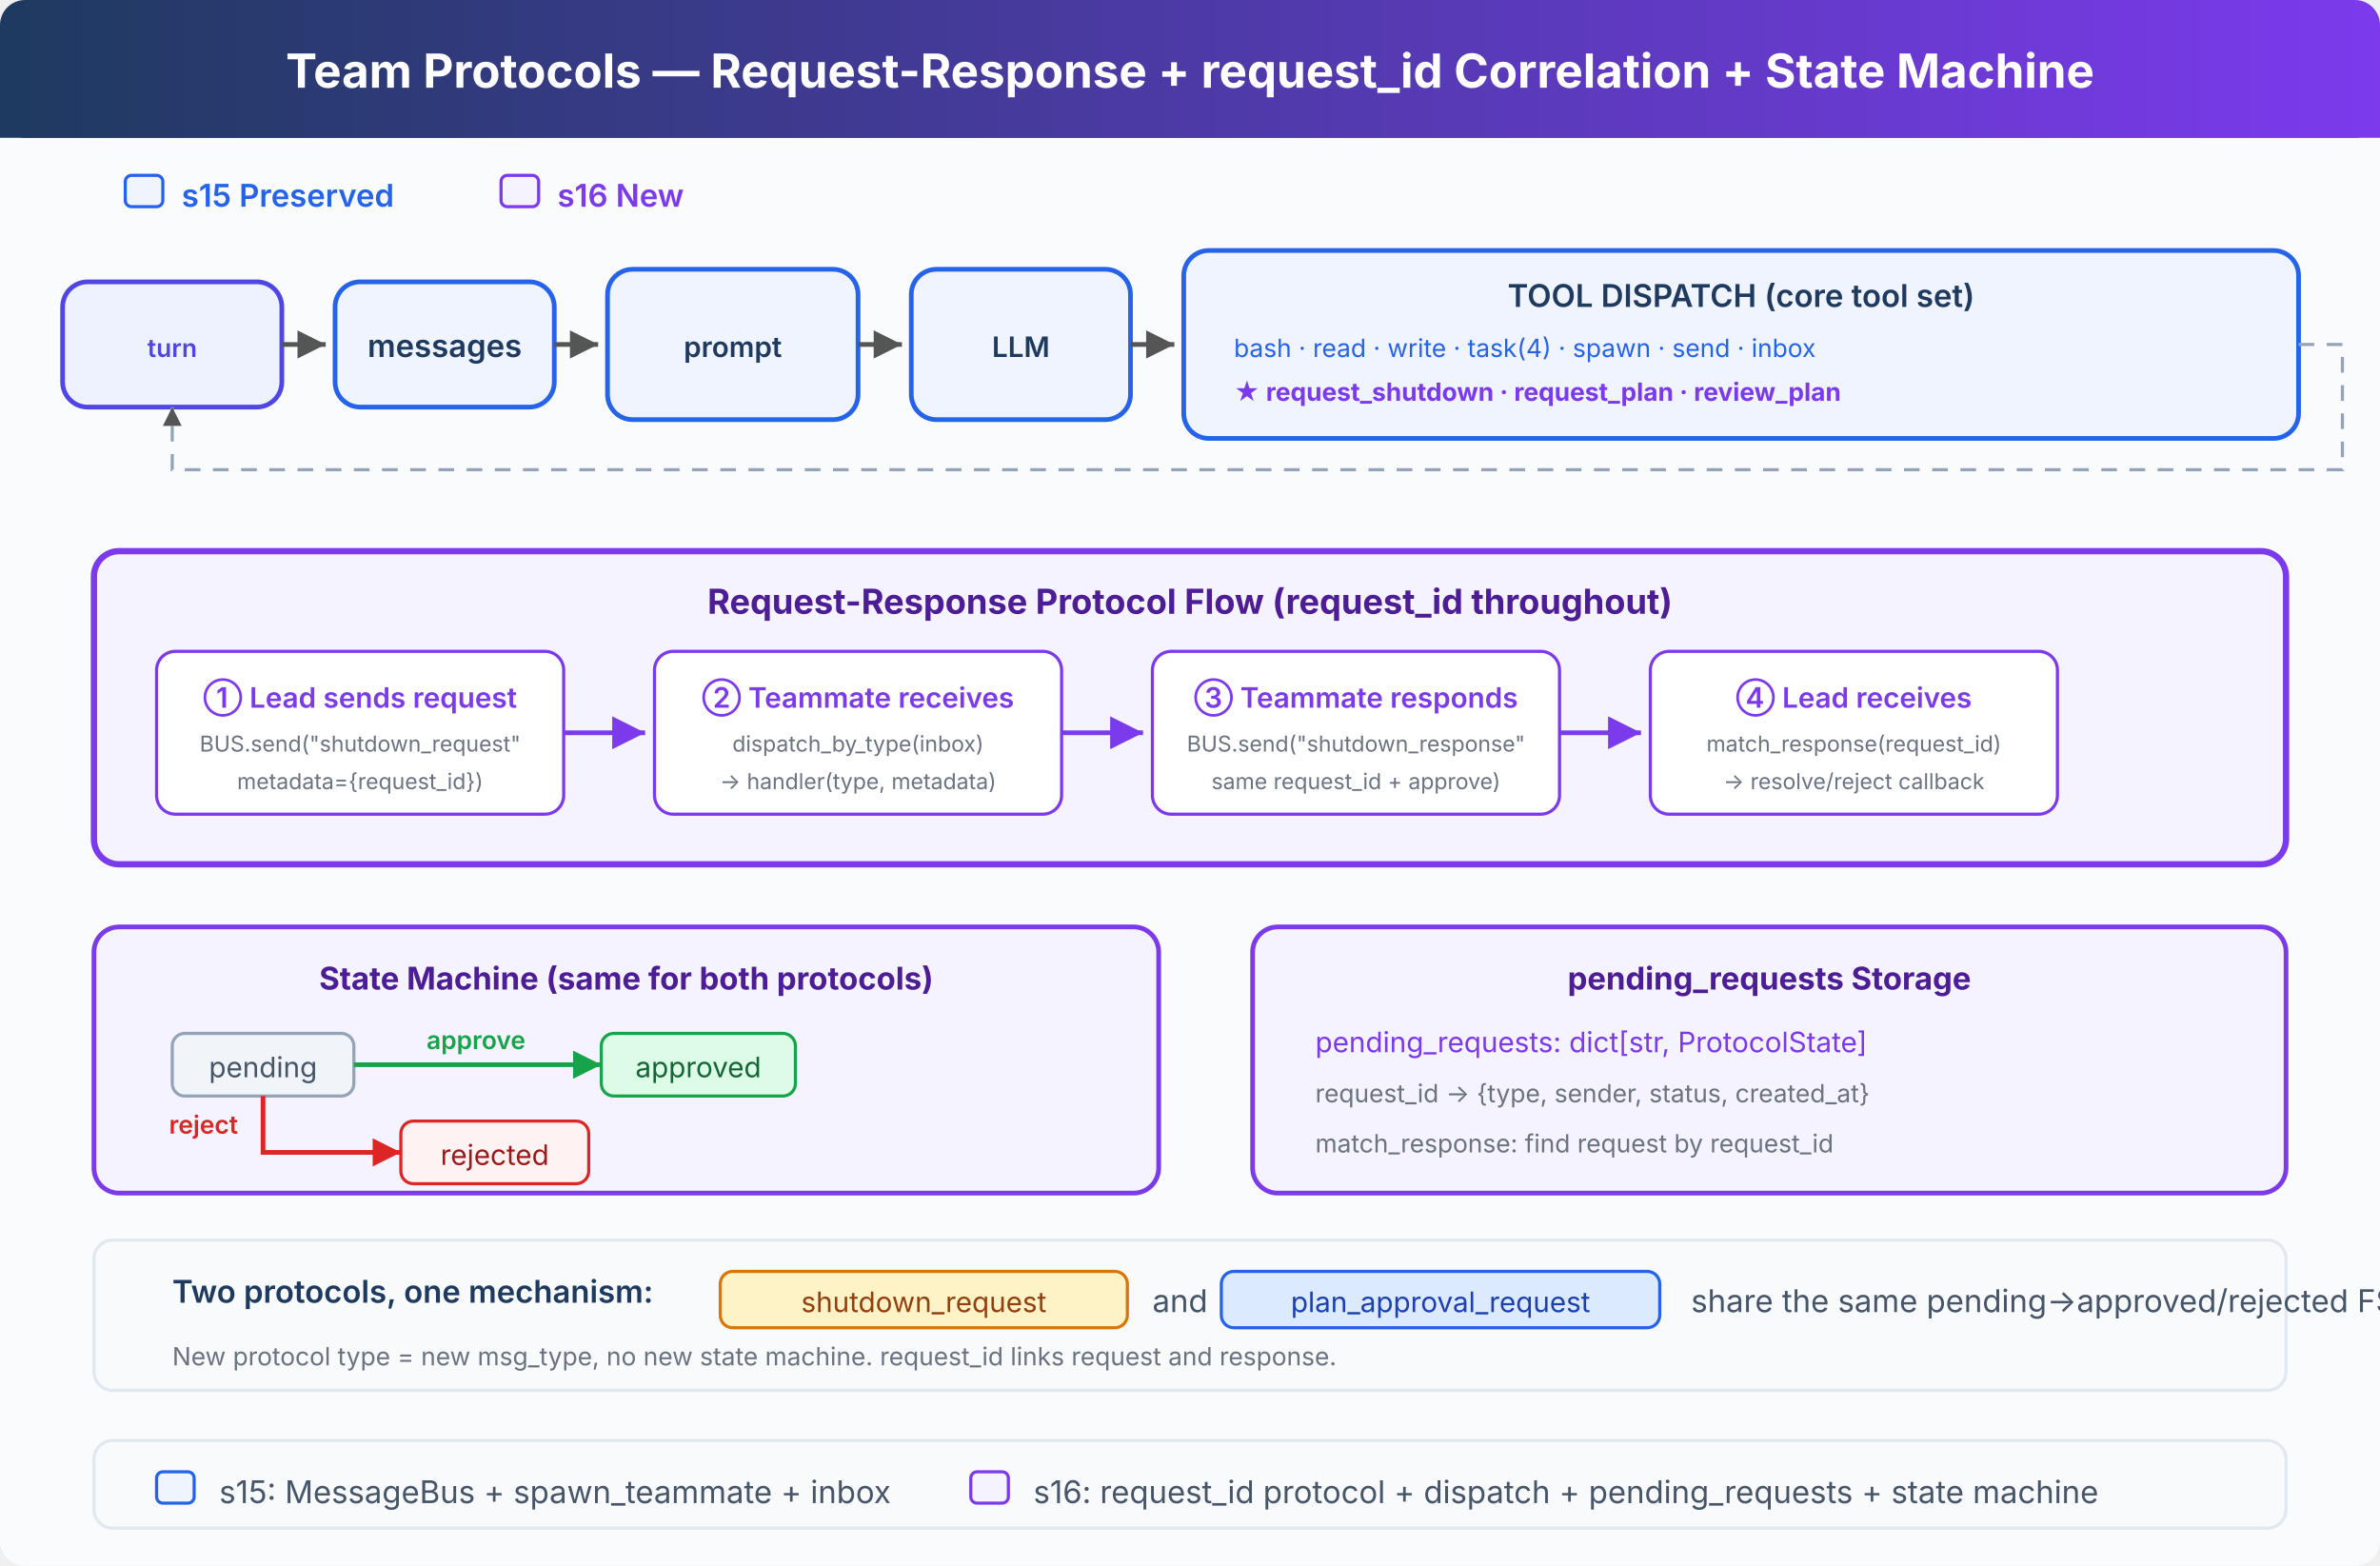
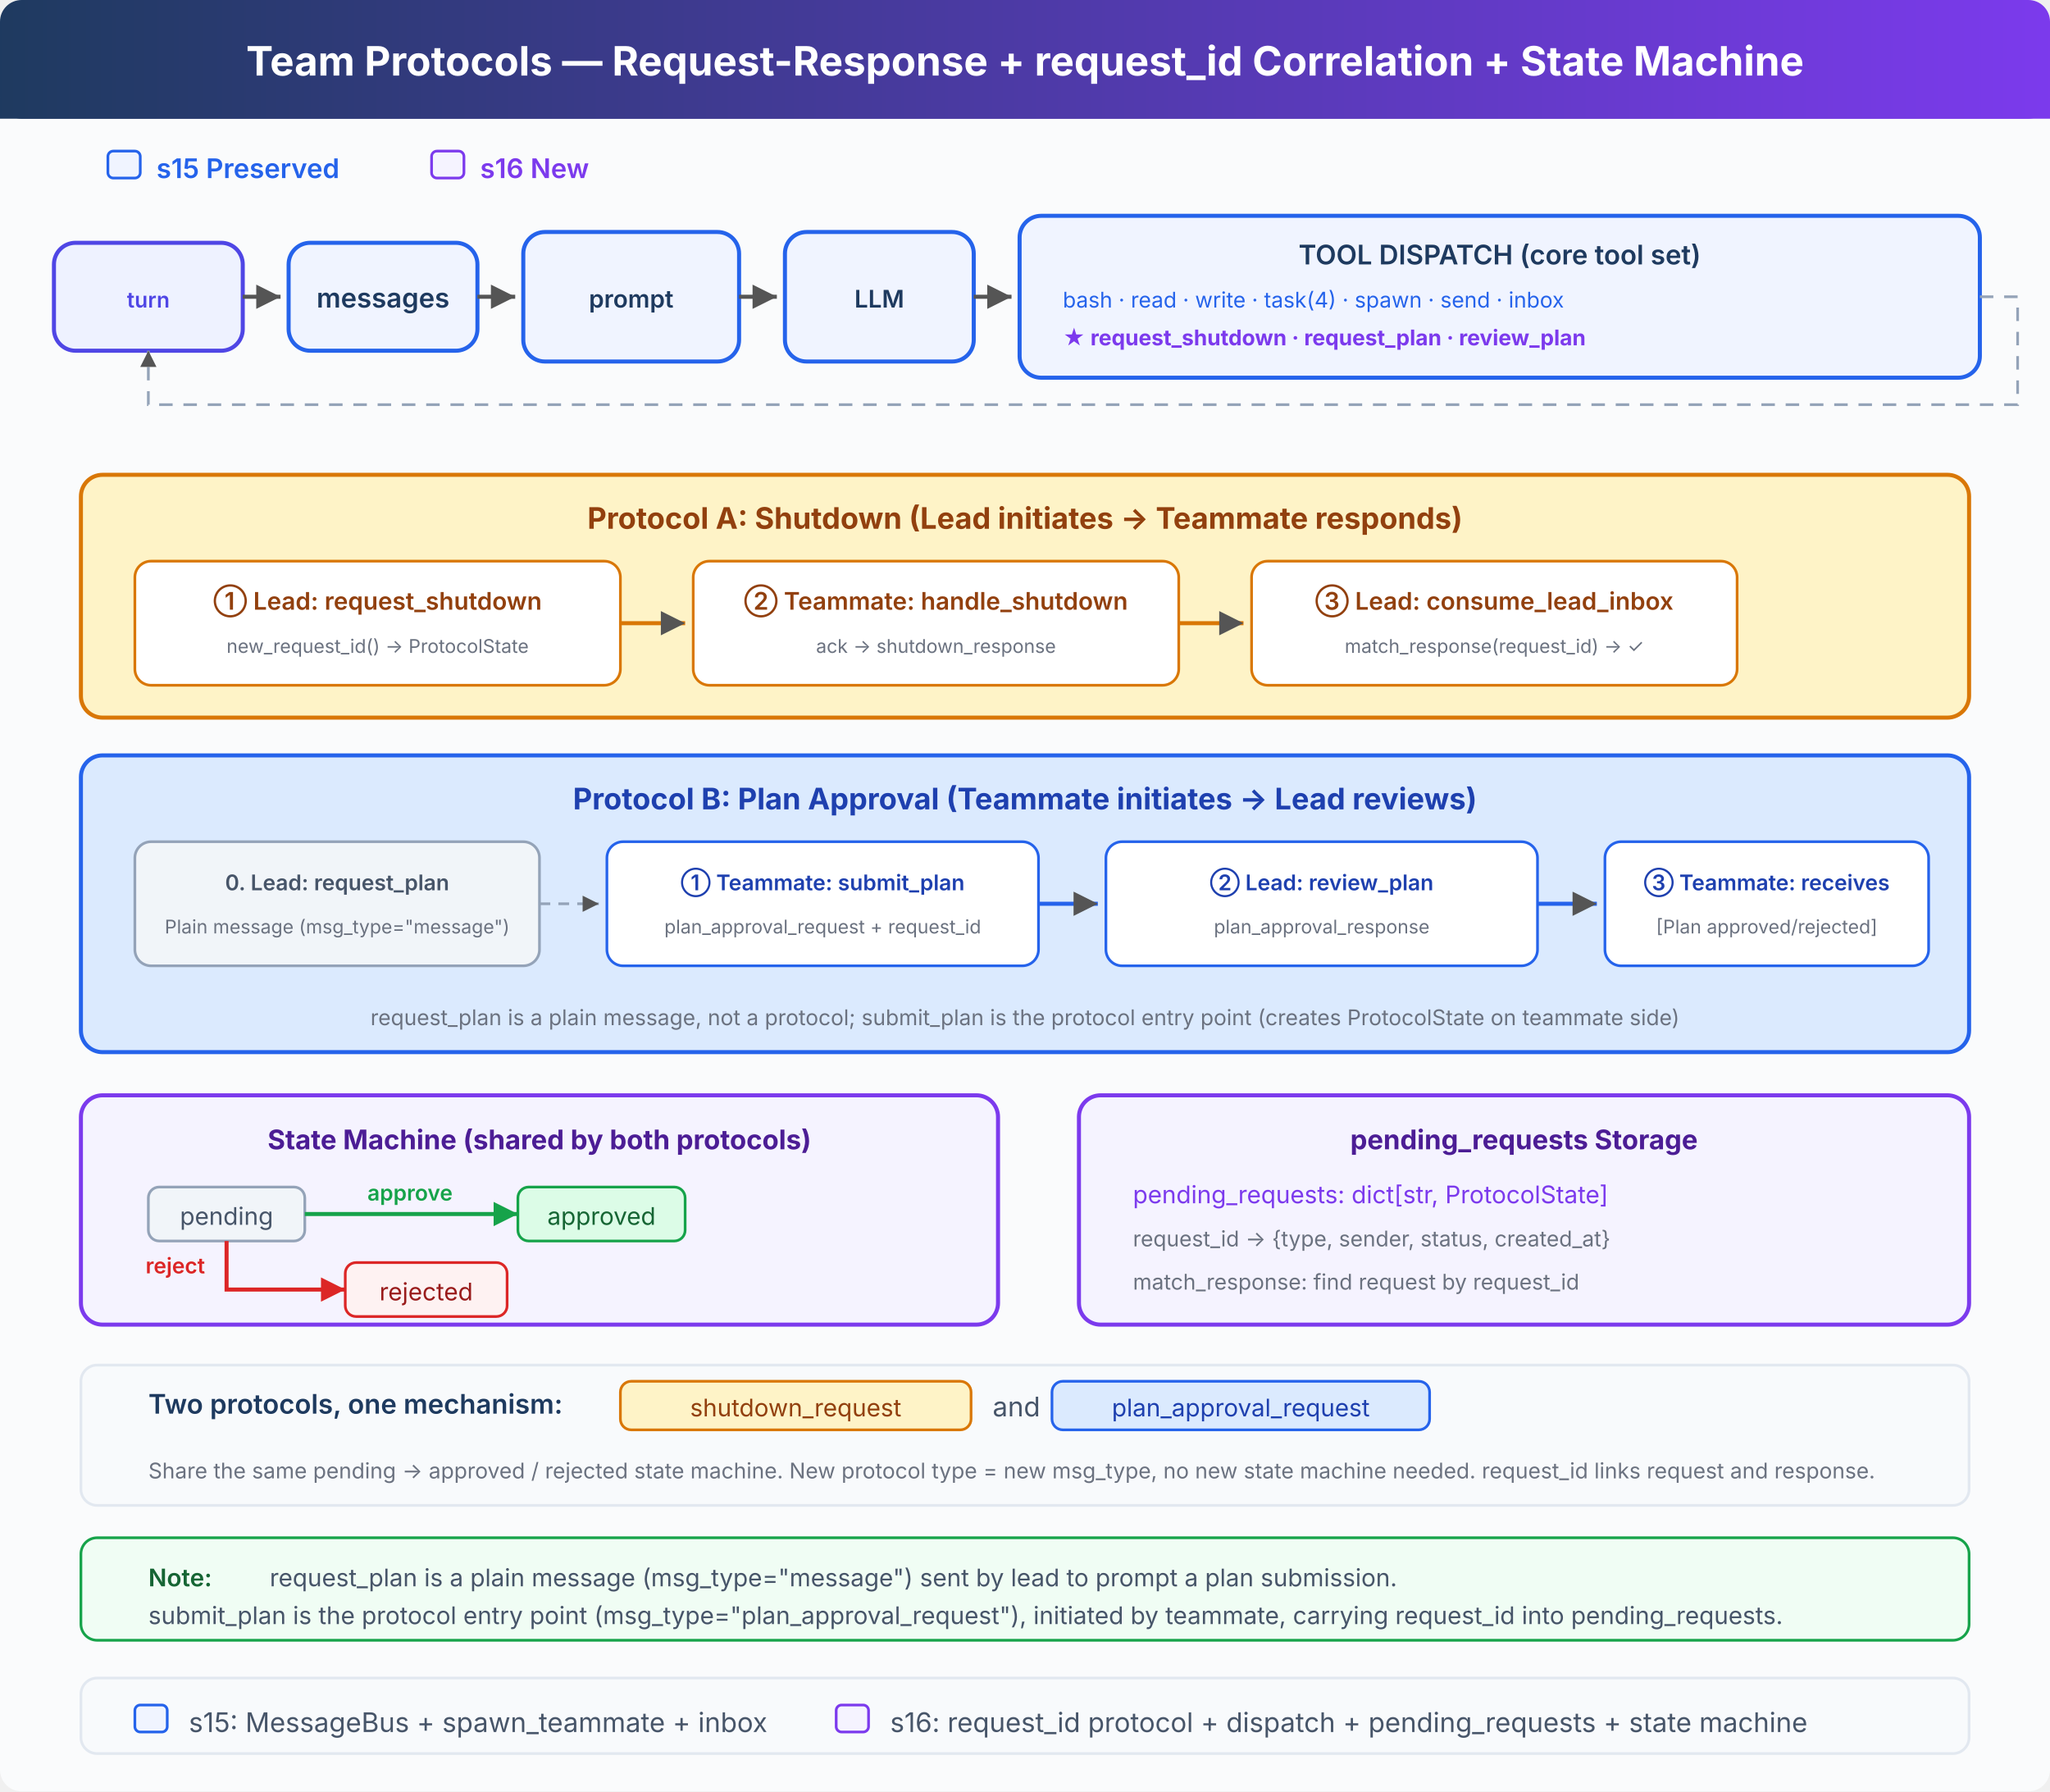
- <svg xmlns="http://www.w3.org/2000/svg" viewBox="0 0 760 500" font-family="system-ui, -apple-system, sans-serif">
+ <svg xmlns="http://www.w3.org/2000/svg" viewBox="0 0 760 664" font-family="system-ui, -apple-system, sans-serif">
  <defs>
    <linearGradient id="header" x1="0" y1="0" x2="1" y2="0">
      <stop offset="0%" stop-color="#1e3a5f" />
      <stop offset="100%" stop-color="#7c3aed" />
    </linearGradient>
    <marker id="arrow" viewBox="0 0 10 10" refX="10" refY="5" markerWidth="6" markerHeight="6" orient="auto-start-reverse">
      <path d="M 0 0 L 10 5 L 0 10 z" fill="#555" />
    </marker>
    <marker id="arrow-purple" viewBox="0 0 10 10" refX="10" refY="5" markerWidth="7" markerHeight="7" orient="auto-start-reverse">
      <path d="M 0 0 L 10 5 L 0 10 z" fill="#7c3aed" />
    </marker>
-     <marker id="arrow-cyan" viewBox="0 0 10 10" refX="10" refY="5" markerWidth="6" markerHeight="6" orient="auto-start-reverse">
-       <path d="M 0 0 L 10 5 L 0 10 z" fill="#0891b2" />
-     </marker>
    <marker id="arrow-green" viewBox="0 0 10 10" refX="10" refY="5" markerWidth="6" markerHeight="6" orient="auto-start-reverse">
      <path d="M 0 0 L 10 5 L 0 10 z" fill="#16a34a" />
    </marker>
    <marker id="arrow-red" viewBox="0 0 10 10" refX="10" refY="5" markerWidth="6" markerHeight="6" orient="auto-start-reverse">
      <path d="M 0 0 L 10 5 L 0 10 z" fill="#dc2626" />
    </marker>
  </defs>
-   <rect width="760" height="500" fill="#fafbfc" rx="8" />
+   <rect width="760" height="664" fill="#fafbfc" rx="8" />
  <rect x="0" y="0" width="760" height="44" fill="url(#header)" rx="8" />
  <rect x="0" y="36" width="760" height="8" fill="url(#header)" />
  <text x="380" y="28" fill="#fff" font-size="15" font-weight="700" text-anchor="middle">Team Protocols — Request-Response + request_id Correlation + State Machine</text>
  <rect x="40" y="56" width="12" height="10" rx="2" fill="#f0f4ff" stroke="#2563eb" stroke-width="1" />
  <text x="58" y="66" fill="#2563eb" font-size="10" font-weight="600">s15 Preserved</text>
  <rect x="160" y="56" width="12" height="10" rx="2" fill="#f5f3ff" stroke="#7c3aed" stroke-width="1" />
  <text x="178" y="66" fill="#7c3aed" font-size="10" font-weight="600">s16 New</text>
  <rect x="20" y="90" width="70" height="40" rx="8" fill="#eef2ff" stroke="#4f46e5" stroke-width="1.5" />
  <text x="55" y="114" fill="#4f46e5" font-size="8" font-weight="600" text-anchor="middle">turn</text>
  <line x1="90" y1="110" x2="104" y2="110" stroke="#555" stroke-width="1.5" marker-end="url(#arrow)" />
  <rect x="107" y="90" width="70" height="40" rx="8" fill="#f0f4ff" stroke="#2563eb" stroke-width="1.5" />
  <text x="142" y="114" fill="#1e3a5f" font-size="10" font-weight="600" text-anchor="middle">messages</text>
  <line x1="177" y1="110" x2="191" y2="110" stroke="#555" stroke-width="1.5" marker-end="url(#arrow)" />
  <rect x="194" y="86" width="80" height="48" rx="8" fill="#f0f4ff" stroke="#2563eb" stroke-width="1.5" />
  <text x="234" y="114" fill="#1e3a5f" font-size="9" font-weight="600" text-anchor="middle">prompt</text>
  <line x1="274" y1="110" x2="288" y2="110" stroke="#555" stroke-width="1.5" marker-end="url(#arrow)" />
  <rect x="291" y="86" width="70" height="48" rx="8" fill="#f0f4ff" stroke="#2563eb" stroke-width="1.5" />
  <text x="326" y="114" fill="#1e3a5f" font-size="9" font-weight="600" text-anchor="middle">LLM</text>
  <line x1="361" y1="110" x2="375" y2="110" stroke="#555" stroke-width="1.5" marker-end="url(#arrow)" />
  <rect x="378" y="80" width="356" height="60" rx="8" fill="#f0f4ff" stroke="#2563eb" stroke-width="1.5" />
  <text x="556" y="98" fill="#1e3a5f" font-size="10" font-weight="600" text-anchor="middle">TOOL DISPATCH (core tool set)</text>
  <text x="394" y="114" fill="#2563eb" font-size="8">bash · read · write · task(4) · spawn · send · inbox</text>
  <text x="394" y="128" fill="#7c3aed" font-size="8" font-weight="700">★ request_shutdown · request_plan · review_plan</text>
  <path d="M 734 110 L 748 110 L 748 150 L 55 150 L 55 130" fill="none" stroke="#94a3b8" stroke-width="1" marker-end="url(#arrow)" stroke-dasharray="5,4" />
-   <rect x="30" y="176" width="700" height="100" rx="8" fill="#f5f3ff" stroke="#7c3aed" stroke-width="2" />
-   <text x="380" y="196" fill="#4c1d95" font-size="11" font-weight="700" text-anchor="middle">Request-Response Protocol Flow (request_id throughout)</text>
-   <rect x="50" y="208" width="130" height="52" rx="6" fill="#fff" stroke="#7c3aed" stroke-width="1" />
-   <text x="115" y="226" fill="#7c3aed" font-size="9" font-weight="600" text-anchor="middle">① Lead sends request</text>
-   <text x="115" y="240" fill="#6b7280" font-size="7" text-anchor="middle">BUS.send("shutdown_request"</text>
-   <text x="115" y="252" fill="#6b7280" font-size="7" text-anchor="middle">metadata={request_id})</text>
-   <line x1="180" y1="234" x2="206" y2="234" stroke="#7c3aed" stroke-width="1.5" marker-end="url(#arrow-purple)" />
-   <rect x="209" y="208" width="130" height="52" rx="6" fill="#fff" stroke="#7c3aed" stroke-width="1" />
-   <text x="274" y="226" fill="#7c3aed" font-size="9" font-weight="600" text-anchor="middle">② Teammate receives</text>
-   <text x="274" y="240" fill="#6b7280" font-size="7" text-anchor="middle">dispatch_by_type(inbox)</text>
-   <text x="274" y="252" fill="#6b7280" font-size="7" text-anchor="middle">→ handler(type, metadata)</text>
-   <line x1="339" y1="234" x2="365" y2="234" stroke="#7c3aed" stroke-width="1.5" marker-end="url(#arrow-purple)" />
-   <rect x="368" y="208" width="130" height="52" rx="6" fill="#fff" stroke="#7c3aed" stroke-width="1" />
-   <text x="433" y="226" fill="#7c3aed" font-size="9" font-weight="600" text-anchor="middle">③ Teammate responds</text>
-   <text x="433" y="240" fill="#6b7280" font-size="7" text-anchor="middle">BUS.send("shutdown_response"</text>
-   <text x="433" y="252" fill="#6b7280" font-size="7" text-anchor="middle">same request_id + approve)</text>
-   <line x1="498" y1="234" x2="524" y2="234" stroke="#7c3aed" stroke-width="1.5" marker-end="url(#arrow-purple)" />
-   <rect x="527" y="208" width="130" height="52" rx="6" fill="#fff" stroke="#7c3aed" stroke-width="1" />
-   <text x="592" y="226" fill="#7c3aed" font-size="9" font-weight="600" text-anchor="middle">④ Lead receives</text>
-   <text x="592" y="240" fill="#6b7280" font-size="7" text-anchor="middle">match_response(request_id)</text>
-   <text x="592" y="252" fill="#6b7280" font-size="7" text-anchor="middle">→ resolve/reject callback</text>
-   <rect x="30" y="296" width="340" height="85" rx="8" fill="#f5f3ff" stroke="#7c3aed" stroke-width="1.5" />
-   <text x="200" y="316" fill="#4c1d95" font-size="10" font-weight="700" text-anchor="middle">State Machine (same for both protocols)</text>
-   <rect x="55" y="330" width="58" height="20" rx="4" fill="#f1f5f9" stroke="#94a3b8" stroke-width="1" />
-   <text x="84" y="344" fill="#475569" font-size="9" text-anchor="middle">pending</text>
-   <line x1="113" y1="340" x2="192" y2="340" stroke="#16a34a" stroke-width="1.5" marker-end="url(#arrow-green)" />
-   <text x="152" y="335" fill="#16a34a" font-size="8" font-weight="600" text-anchor="middle">approve</text>
-   <rect x="192" y="330" width="62" height="20" rx="4" fill="#dcfce7" stroke="#16a34a" stroke-width="1" />
-   <text x="223" y="344" fill="#166534" font-size="9" text-anchor="middle">approved</text>
-   <path d="M 84 350 L 84 368 L 128 368" fill="none" stroke="#dc2626" stroke-width="1.5" marker-end="url(#arrow-red)" />
-   <text x="76" y="362" fill="#dc2626" font-size="8" font-weight="600" text-anchor="end">reject</text>
-   <rect x="128" y="358" width="60" height="20" rx="4" fill="#fef2f2" stroke="#dc2626" stroke-width="1" />
-   <text x="158" y="372" fill="#991b1b" font-size="9" text-anchor="middle">rejected</text>
-   <rect x="400" y="296" width="330" height="85" rx="8" fill="#f5f3ff" stroke="#7c3aed" stroke-width="1.5" />
-   <text x="565" y="316" fill="#4c1d95" font-size="10" font-weight="700" text-anchor="middle">pending_requests Storage</text>
-   <text x="420" y="336" fill="#7c3aed" font-size="9">pending_requests: dict[str, ProtocolState]</text>
-   <text x="420" y="352" fill="#6b7280" font-size="8">request_id → {type, sender, status, created_at}</text>
-   <text x="420" y="368" fill="#6b7280" font-size="8">match_response: find request by request_id</text>
-   <rect x="30" y="396" width="700" height="48" rx="6" fill="#f8fafc" stroke="#e2e8f0" stroke-width="1" />
-   <text x="55" y="416" fill="#1e3a5f" font-size="10" font-weight="600">Two protocols, one mechanism:</text>
-   <rect x="230" y="406" width="130" height="18" rx="4" fill="#fef3c7" stroke="#d97706" stroke-width="1" />
-   <text x="295" y="419" fill="#92400e" font-size="9" text-anchor="middle">shutdown_request</text>
-   <text x="368" y="419" fill="#475569" font-size="10">and</text>
-   <rect x="390" y="406" width="140" height="18" rx="4" fill="#dbeafe" stroke="#2563eb" stroke-width="1" />
-   <text x="460" y="419" fill="#1e40af" font-size="9" text-anchor="middle">plan_approval_request</text>
-   <text x="540" y="419" fill="#475569" font-size="10">share the same pending→approved/rejected FSM</text>
-   <text x="55" y="436" fill="#6b7280" font-size="8">New protocol type = new msg_type, no new state machine. request_id links request and response.</text>
-   <rect x="30" y="460" width="700" height="28" rx="6" fill="#f8fafc" stroke="#e2e8f0" stroke-width="1" />
-   <rect x="50" y="470" width="12" height="10" rx="2" fill="#f0f4ff" stroke="#2563eb" stroke-width="1" />
-   <text x="70" y="480" fill="#475569" font-size="10">s15: MessageBus + spawn_teammate + inbox</text>
-   <rect x="310" y="470" width="12" height="10" rx="2" fill="#f5f3ff" stroke="#7c3aed" stroke-width="1" />
-   <text x="330" y="480" fill="#475569" font-size="10">s16: request_id protocol + dispatch + pending_requests + state machine</text>
+   <rect x="30" y="176" width="700" height="90" rx="8" fill="#fef3c7" stroke="#d97706" stroke-width="1.5" />
+   <text x="380" y="196" fill="#92400e" font-size="11" font-weight="700" text-anchor="middle">Protocol A: Shutdown (Lead initiates → Teammate responds)</text>
+   <rect x="50" y="208" width="180" height="46" rx="6" fill="#fff" stroke="#d97706" stroke-width="1" />
+   <text x="140" y="226" fill="#92400e" font-size="9" font-weight="600" text-anchor="middle">① Lead: request_shutdown</text>
+   <text x="140" y="242" fill="#6b7280" font-size="7" text-anchor="middle">new_request_id() → ProtocolState</text>
+   <line x1="230" y1="231" x2="254" y2="231" stroke="#d97706" stroke-width="1.5" marker-end="url(#arrow)" />
+   <rect x="257" y="208" width="180" height="46" rx="6" fill="#fff" stroke="#d97706" stroke-width="1" />
+   <text x="347" y="226" fill="#92400e" font-size="9" font-weight="600" text-anchor="middle">② Teammate: handle_shutdown</text>
+   <text x="347" y="242" fill="#6b7280" font-size="7" text-anchor="middle">ack → shutdown_response</text>
+   <line x1="437" y1="231" x2="461" y2="231" stroke="#d97706" stroke-width="1.5" marker-end="url(#arrow)" />
+   <rect x="464" y="208" width="180" height="46" rx="6" fill="#fff" stroke="#d97706" stroke-width="1" />
+   <text x="554" y="226" fill="#92400e" font-size="9" font-weight="600" text-anchor="middle">③ Lead: consume_lead_inbox</text>
+   <text x="554" y="242" fill="#6b7280" font-size="7" text-anchor="middle">match_response(request_id) → ✓</text>
+   <rect x="30" y="280" width="700" height="110" rx="8" fill="#dbeafe" stroke="#2563eb" stroke-width="1.5" />
+   <text x="380" y="300" fill="#1e40af" font-size="11" font-weight="700" text-anchor="middle">Protocol B: Plan Approval (Teammate initiates → Lead reviews)</text>
+   <rect x="50" y="312" width="150" height="46" rx="6" fill="#f1f5f9" stroke="#94a3b8" stroke-width="1" />
+   <text x="125" y="330" fill="#475569" font-size="8" font-weight="600" text-anchor="middle">0. Lead: request_plan</text>
+   <text x="125" y="346" fill="#6b7280" font-size="7" text-anchor="middle">Plain message (msg_type="message")</text>
+   <line x1="200" y1="335" x2="222" y2="335" stroke="#94a3b8" stroke-width="1" marker-end="url(#arrow)" stroke-dasharray="4,3" />
+   <rect x="225" y="312" width="160" height="46" rx="6" fill="#fff" stroke="#2563eb" stroke-width="1" />
+   <text x="305" y="330" fill="#1e40af" font-size="8" font-weight="600" text-anchor="middle">① Teammate: submit_plan</text>
+   <text x="305" y="346" fill="#6b7280" font-size="7" text-anchor="middle">plan_approval_request + request_id</text>
+   <line x1="385" y1="335" x2="407" y2="335" stroke="#2563eb" stroke-width="1.5" marker-end="url(#arrow)" />
+   <rect x="410" y="312" width="160" height="46" rx="6" fill="#fff" stroke="#2563eb" stroke-width="1" />
+   <text x="490" y="330" fill="#1e40af" font-size="8" font-weight="600" text-anchor="middle">② Lead: review_plan</text>
+   <text x="490" y="346" fill="#6b7280" font-size="7" text-anchor="middle">plan_approval_response</text>
+   <line x1="570" y1="335" x2="592" y2="335" stroke="#2563eb" stroke-width="1.5" marker-end="url(#arrow)" />
+   <rect x="595" y="312" width="120" height="46" rx="6" fill="#fff" stroke="#2563eb" stroke-width="1" />
+   <text x="655" y="330" fill="#1e40af" font-size="8" font-weight="600" text-anchor="middle">③ Teammate: receives</text>
+   <text x="655" y="346" fill="#6b7280" font-size="7" text-anchor="middle">[Plan approved/rejected]</text>
+   <text x="380" y="380" fill="#6b7280" font-size="8" text-anchor="middle">request_plan is a plain message, not a protocol; submit_plan is the protocol entry point (creates ProtocolState on teammate side)</text>
+   <rect x="30" y="406" width="340" height="85" rx="8" fill="#f5f3ff" stroke="#7c3aed" stroke-width="1.5" />
+   <text x="200" y="426" fill="#4c1d95" font-size="10" font-weight="700" text-anchor="middle">State Machine (shared by both protocols)</text>
+   <rect x="55" y="440" width="58" height="20" rx="4" fill="#f1f5f9" stroke="#94a3b8" stroke-width="1" />
+   <text x="84" y="454" fill="#475569" font-size="9" text-anchor="middle">pending</text>
+   <line x1="113" y1="450" x2="192" y2="450" stroke="#16a34a" stroke-width="1.5" marker-end="url(#arrow-green)" />
+   <text x="152" y="445" fill="#16a34a" font-size="8" font-weight="600" text-anchor="middle">approve</text>
+   <rect x="192" y="440" width="62" height="20" rx="4" fill="#dcfce7" stroke="#16a34a" stroke-width="1" />
+   <text x="223" y="454" fill="#166534" font-size="9" text-anchor="middle">approved</text>
+   <path d="M 84 460 L 84 478 L 128 478" fill="none" stroke="#dc2626" stroke-width="1.5" marker-end="url(#arrow-red)" />
+   <text x="76" y="472" fill="#dc2626" font-size="8" font-weight="600" text-anchor="end">reject</text>
+   <rect x="128" y="468" width="60" height="20" rx="4" fill="#fef2f2" stroke="#dc2626" stroke-width="1" />
+   <text x="158" y="482" fill="#991b1b" font-size="9" text-anchor="middle">rejected</text>
+   <rect x="400" y="406" width="330" height="85" rx="8" fill="#f5f3ff" stroke="#7c3aed" stroke-width="1.5" />
+   <text x="565" y="426" fill="#4c1d95" font-size="10" font-weight="700" text-anchor="middle">pending_requests Storage</text>
+   <text x="420" y="446" fill="#7c3aed" font-size="9">pending_requests: dict[str, ProtocolState]</text>
+   <text x="420" y="462" fill="#6b7280" font-size="8">request_id → {type, sender, status, created_at}</text>
+   <text x="420" y="478" fill="#6b7280" font-size="8">match_response: find request by request_id</text>
+   <rect x="30" y="506" width="700" height="52" rx="6" fill="#f8fafc" stroke="#e2e8f0" stroke-width="1" />
+   <text x="55" y="524" fill="#1e3a5f" font-size="10" font-weight="600">Two protocols, one mechanism:</text>
+   <rect x="230" y="512" width="130" height="18" rx="4" fill="#fef3c7" stroke="#d97706" stroke-width="1" />
+   <text x="295" y="525" fill="#92400e" font-size="9" text-anchor="middle">shutdown_request</text>
+   <text x="368" y="525" fill="#475569" font-size="10">and</text>
+   <rect x="390" y="512" width="140" height="18" rx="4" fill="#dbeafe" stroke="#2563eb" stroke-width="1" />
+   <text x="460" y="525" fill="#1e40af" font-size="9" text-anchor="middle">plan_approval_request</text>
+   <text x="55" y="548" fill="#6b7280" font-size="8">Share the same pending → approved / rejected state machine. New protocol type = new msg_type, no new state machine needed. request_id links request and response.</text>
+   <rect x="30" y="570" width="700" height="38" rx="6" fill="#f0fdf4" stroke="#16a34a" stroke-width="1" />
+   <text x="55" y="588" fill="#166534" font-size="9" font-weight="600">Note:</text>
+   <text x="100" y="588" fill="#475569" font-size="9">request_plan is a plain message (msg_type="message") sent by lead to prompt a plan submission.</text>
+   <text x="55" y="602" fill="#475569" font-size="9">submit_plan is the protocol entry point (msg_type="plan_approval_request"), initiated by teammate, carrying request_id into pending_requests.</text>
+   <rect x="30" y="622" width="700" height="28" rx="6" fill="#f8fafc" stroke="#e2e8f0" stroke-width="1" />
+   <rect x="50" y="632" width="12" height="10" rx="2" fill="#f0f4ff" stroke="#2563eb" stroke-width="1" />
+   <text x="70" y="642" fill="#475569" font-size="10">s15: MessageBus + spawn_teammate + inbox</text>
+   <rect x="310" y="632" width="12" height="10" rx="2" fill="#f5f3ff" stroke="#7c3aed" stroke-width="1" />
+   <text x="330" y="642" fill="#475569" font-size="10">s16: request_id protocol + dispatch + pending_requests + state machine</text>
</svg>
